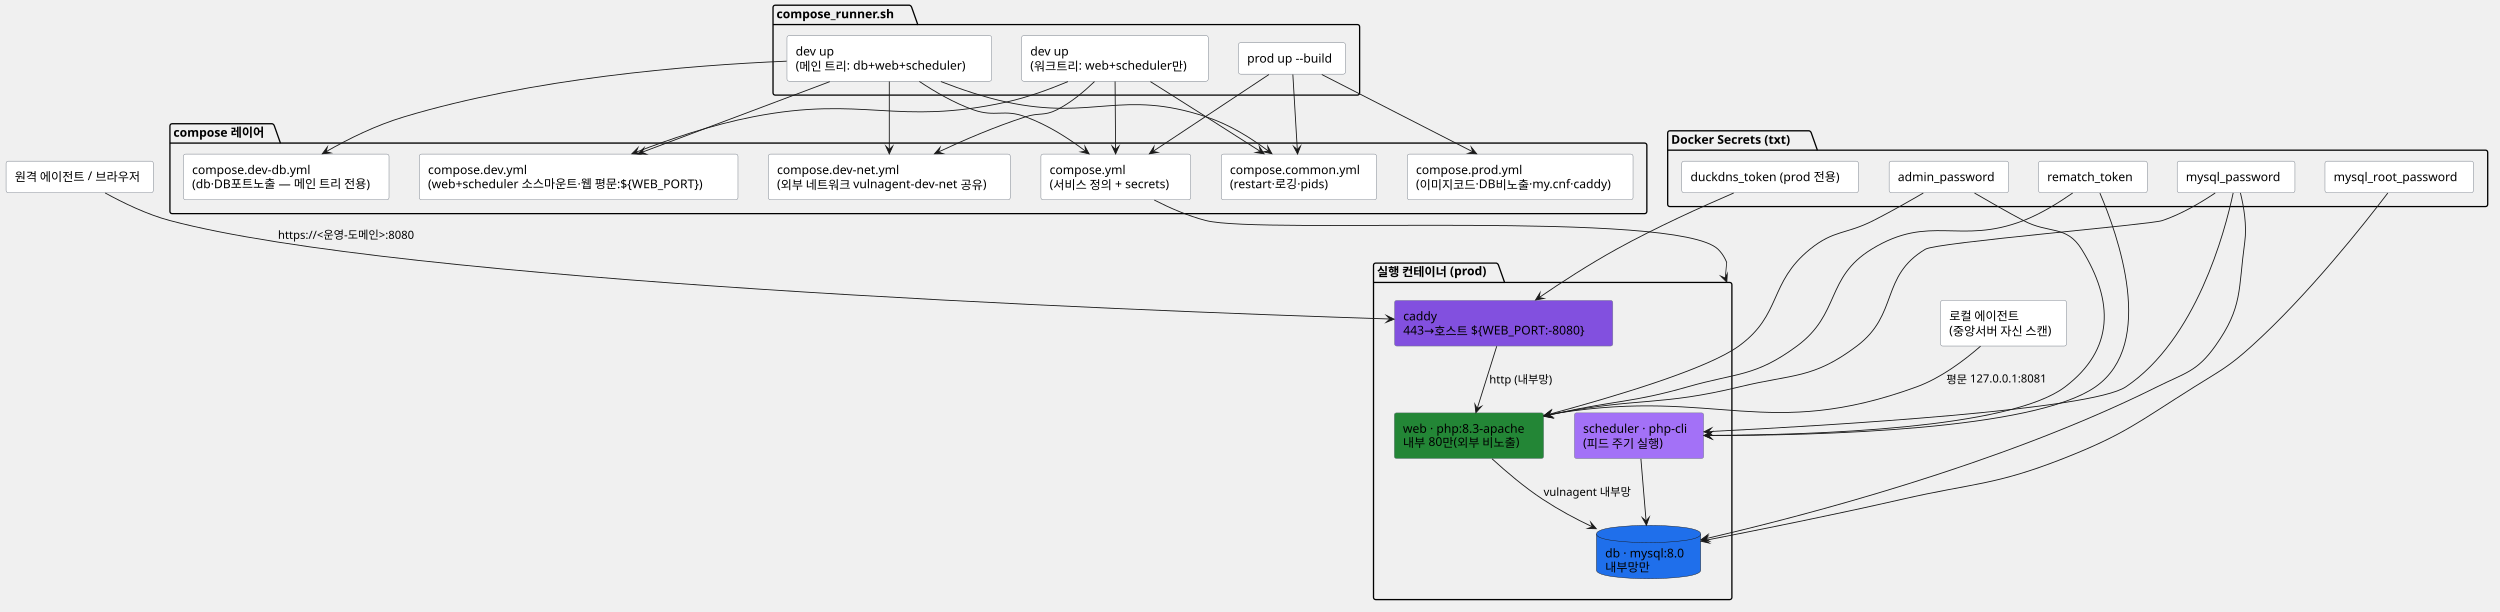
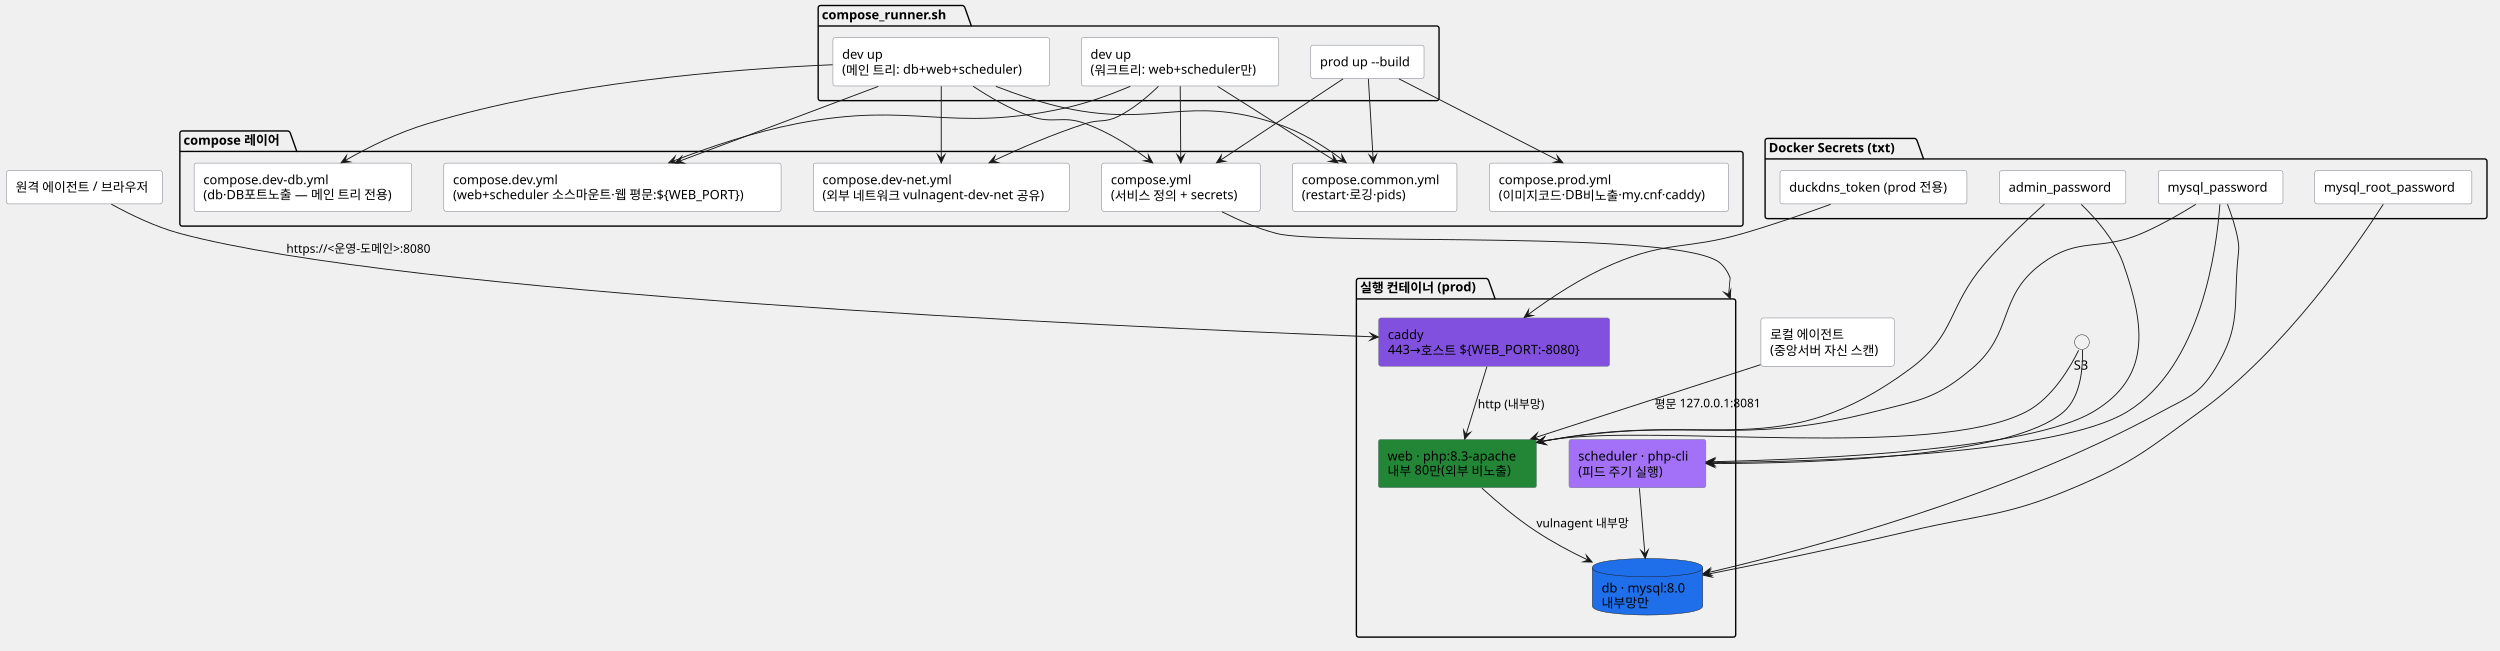
- <svg xmlns="http://www.w3.org/2000/svg" contentStyleType="text/css" data-diagram-type="DESCRIPTION" height="705px" preserveAspectRatio="none" style="width:2881px;height:705px;background:#FFFFFF;" version="1.1" viewBox="0 0 2881 705" width="2881px" zoomAndPan="magnify">
+ <svg xmlns="http://www.w3.org/2000/svg" contentStyleType="text/css" data-diagram-type="DESCRIPTION" height="708px" preserveAspectRatio="none" style="width:2722px;height:708px;background:#FFFFFF;" version="1.1" viewBox="0 0 2722 708" width="2722px" zoomAndPan="magnify">
  <defs />
  <g>
    <g class="cluster" data-qualified-name="Runner" data-source-line="11" id="ent0001">
      <path d="M893.33,6 L1048.125,6 A3.75,3.75 0 0 1 1050.625,8.5 L1057.625,28.297 L1564.33,28.297 A2.5,2.5 0 0 1 1566.83,30.797 L1566.83,107.09 A2.5,2.5 0 0 1 1564.33,109.59 L893.33,109.59 A2.5,2.5 0 0 1 890.83,107.09 L890.83,8.5 A2.5,2.5 0 0 1 893.33,6" fill="none" style="stroke:#000000;stroke-width:1.5;" />
      <line style="stroke:#000000;stroke-width:1.5;" x1="890.83" x2="1057.625" y1="28.297" y2="28.297" />
      <text fill="#000000" font-family="sans-serif" font-size="14" font-weight="700" lengthAdjust="spacing" textLength="153.795" x="894.83" y="20.995">compose_runner.sh</text>
    </g>
    <g class="cluster" data-qualified-name="Files" data-source-line="17" id="ent0005">
      <path d="M198.33,142.59 L313.656,142.59 A3.75,3.75 0 0 1 316.156,145.09 L323.156,164.887 L1895.33,164.887 A2.5,2.5 0 0 1 1897.83,167.387 L1897.83,243.69 A2.5,2.5 0 0 1 1895.33,246.19 L198.33,246.19 A2.5,2.5 0 0 1 195.83,243.69 L195.83,145.09 A2.5,2.5 0 0 1 198.33,142.59" fill="none" style="stroke:#000000;stroke-width:1.5;" />
      <line style="stroke:#000000;stroke-width:1.5;" x1="195.83" x2="323.156" y1="164.887" y2="164.887" />
      <text fill="#000000" font-family="sans-serif" font-size="14" font-weight="700" lengthAdjust="spacing" textLength="114.326" x="199.83" y="157.585">compose 레이어</text>
    </g>
    <g class="cluster" data-qualified-name="Secrets" data-source-line="26" id="ent0012">
-       <path d="M1924.33,150.74 L2084.84,150.74 A3.75,3.75 0 0 1 2087.34,153.24 L2094.34,173.037 L2864.33,173.037 A2.5,2.5 0 0 1 2866.83,175.537 L2866.83,235.54 A2.5,2.5 0 0 1 2864.33,238.04 L1924.33,238.04 A2.5,2.5 0 0 1 1921.83,235.54 L1921.83,153.24 A2.5,2.5 0 0 1 1924.33,150.74" fill="none" style="stroke:#000000;stroke-width:1.5;" />
+       <path d="M1924.33,150.74 L2084.84,150.74 A3.75,3.75 0 0 1 2087.34,153.24 L2094.34,173.037 L2705.33,173.037 A2.5,2.5 0 0 1 2707.83,175.537 L2707.83,235.54 A2.5,2.5 0 0 1 2705.33,238.04 L1924.33,238.04 A2.5,2.5 0 0 1 1921.83,235.54 L1921.83,153.24 A2.5,2.5 0 0 1 1924.33,150.74" fill="none" style="stroke:#000000;stroke-width:1.5;" />
      <line style="stroke:#000000;stroke-width:1.5;" x1="1921.83" x2="2094.34" y1="173.037" y2="173.037" />
      <text fill="#000000" font-family="sans-serif" font-size="14" font-weight="700" lengthAdjust="spacing" textLength="159.51" x="1925.83" y="165.735">Docker Secrets (txt)</text>
    </g>
-     <g class="cluster" data-qualified-name="Stack" data-source-line="34" id="ent0018">
-       <path d="M1585.33,303.19 L1724.4,303.19 A3.75,3.75 0 0 1 1726.9,305.69 L1733.9,325.487 L1993.33,325.487 A2.5,2.5 0 0 1 1995.83,327.987 L1995.83,688.47 A2.5,2.5 0 0 1 1993.33,690.97 L1585.33,690.97 A2.5,2.5 0 0 1 1582.83,688.47 L1582.83,305.69 A2.5,2.5 0 0 1 1585.33,303.19" fill="none" style="stroke:#000000;stroke-width:1.5;" />
-       <line style="stroke:#000000;stroke-width:1.5;" x1="1582.83" x2="1733.9" y1="325.487" y2="325.487" />
-       <text fill="#000000" font-family="sans-serif" font-size="14" font-weight="700" lengthAdjust="spacing" textLength="138.07" x="1586.83" y="318.185">실행 컨테이너 (prod)</text>
+     <g class="cluster" data-qualified-name="Stack" data-source-line="33" id="ent0017">
+       <path d="M1479.33,303.19 L1618.4,303.19 A3.75,3.75 0 0 1 1620.9,305.69 L1627.9,325.487 L1887.33,325.487 A2.5,2.5 0 0 1 1889.83,327.987 L1889.83,691.17 A2.5,2.5 0 0 1 1887.33,693.67 L1479.33,693.67 A2.5,2.5 0 0 1 1476.83,691.17 L1476.83,305.69 A2.5,2.5 0 0 1 1479.33,303.19" fill="none" style="stroke:#000000;stroke-width:1.5;" />
+       <line style="stroke:#000000;stroke-width:1.5;" x1="1476.83" x2="1627.9" y1="325.487" y2="325.487" />
+       <text fill="#000000" font-family="sans-serif" font-size="14" font-weight="700" lengthAdjust="spacing" textLength="138.07" x="1480.83" y="318.185">실행 컨테이너 (prod)</text>
    </g>
    <g class="entity" data-qualified-name="Runner.R1" data-source-line="12" id="ent0002">
      <rect fill="#FFFFFF" height="52.594" rx="2.5" ry="2.5" style="stroke:#6E7681;stroke-width:0.5;" width="235.862" x="906.9" y="41" />
      <text fill="#000000" font-family="sans-serif" font-size="14" lengthAdjust="spacing" textLength="47.995" x="916.9" y="63.995">dev up</text>
      <text fill="#000000" font-family="sans-serif" font-size="14" lengthAdjust="spacing" textLength="215.862" x="916.9" y="80.292">(메인 트리: db+web+scheduler)</text>
    </g>
    <g class="entity" data-qualified-name="Runner.R1W" data-source-line="13" id="ent0003">
      <rect fill="#FFFFFF" height="52.594" rx="2.5" ry="2.5" style="stroke:#6E7681;stroke-width:0.5;" width="215.067" x="1177.3" y="41" />
      <text fill="#000000" font-family="sans-serif" font-size="14" lengthAdjust="spacing" textLength="47.995" x="1187.3" y="63.995">dev up</text>
      <text fill="#000000" font-family="sans-serif" font-size="14" lengthAdjust="spacing" textLength="195.067" x="1187.3" y="80.292">(워크트리: web+scheduler만)</text>
    </g>
    <g class="entity" data-qualified-name="Runner.R2" data-source-line="14" id="ent0004">
      <rect fill="#FFFFFF" height="36.297" rx="2.5" ry="2.5" style="stroke:#6E7681;stroke-width:0.5;" width="123.284" x="1427.19" y="49.15" />
      <text fill="#000000" font-family="sans-serif" font-size="14" lengthAdjust="spacing" textLength="103.284" x="1437.19" y="72.145">prod up --build</text>
    </g>
    <g class="entity" data-qualified-name="Files.F0" data-source-line="18" id="ent0006">
      <rect fill="#FFFFFF" height="52.594" rx="2.5" ry="2.5" style="stroke:#6E7681;stroke-width:0.5;" width="172.561" x="1199.55" y="177.59" />
      <text fill="#000000" font-family="sans-serif" font-size="14" lengthAdjust="spacing" textLength="93.522" x="1209.55" y="200.585">compose.yml</text>
      <text fill="#000000" font-family="sans-serif" font-size="14" lengthAdjust="spacing" textLength="152.561" x="1209.55" y="216.882">(서비스 정의 + secrets)</text>
    </g>
    <g class="entity" data-qualified-name="Files.FC" data-source-line="19" id="ent0007">
      <rect fill="#FFFFFF" height="52.594" rx="2.5" ry="2.5" style="stroke:#6E7681;stroke-width:0.5;" width="178.949" x="1407.36" y="177.59" />
      <text fill="#000000" font-family="sans-serif" font-size="14" lengthAdjust="spacing" textLength="158.949" x="1417.36" y="200.585">compose.common.yml</text>
      <text fill="#000000" font-family="sans-serif" font-size="14" lengthAdjust="spacing" textLength="122.078" x="1417.36" y="216.882">(restart·로깅·pids)</text>
    </g>
    <g class="entity" data-qualified-name="Files.FD" data-source-line="20" id="ent0008">
      <rect fill="#FFFFFF" height="52.594" rx="2.5" ry="2.5" style="stroke:#6E7681;stroke-width:0.5;" width="367.203" x="483.23" y="177.59" />
      <text fill="#000000" font-family="sans-serif" font-size="14" lengthAdjust="spacing" textLength="123.758" x="493.23" y="200.585">compose.dev.yml</text>
      <text fill="#000000" font-family="sans-serif" font-size="14" lengthAdjust="spacing" textLength="347.203" x="493.23" y="216.882">(web+scheduler 소스마운트·웹 평문:${WEB_PORT})</text>
    </g>
    <g class="entity" data-qualified-name="Files.FDB" data-source-line="21" id="ent0009">
      <rect fill="#FFFFFF" height="52.594" rx="2.5" ry="2.5" style="stroke:#6E7681;stroke-width:0.5;" width="236.932" x="211.37" y="177.59" />
      <text fill="#000000" font-family="sans-serif" font-size="14" lengthAdjust="spacing" textLength="146.583" x="221.37" y="200.585">compose.dev-db.yml</text>
      <text fill="#000000" font-family="sans-serif" font-size="14" lengthAdjust="spacing" textLength="216.932" x="221.37" y="216.882">(db·DB포트노출 — 메인 트리 전용)</text>
    </g>
    <g class="entity" data-qualified-name="Files.FN" data-source-line="22" id="ent0010">
      <rect fill="#FFFFFF" height="52.594" rx="2.5" ry="2.5" style="stroke:#6E7681;stroke-width:0.5;" width="278.781" x="885.44" y="177.59" />
      <text fill="#000000" font-family="sans-serif" font-size="14" lengthAdjust="spacing" textLength="151.785" x="895.44" y="200.585">compose.dev-net.yml</text>
      <text fill="#000000" font-family="sans-serif" font-size="14" lengthAdjust="spacing" textLength="258.781" x="895.44" y="216.882">(외부 네트워크 vulnagent-dev-net 공유)</text>
    </g>
    <g class="entity" data-qualified-name="Files.FP" data-source-line="23" id="ent0011">
      <rect fill="#FFFFFF" height="52.594" rx="2.5" ry="2.5" style="stroke:#6E7681;stroke-width:0.5;" width="260.146" x="1621.76" y="177.59" />
      <text fill="#000000" font-family="sans-serif" font-size="14" lengthAdjust="spacing" textLength="130.067" x="1631.76" y="200.585">compose.prod.yml</text>
      <text fill="#000000" font-family="sans-serif" font-size="14" lengthAdjust="spacing" textLength="240.146" x="1631.76" y="216.882">(이미지코드·DB비노출·my.cnf·caddy)</text>
    </g>
    <g class="entity" data-qualified-name="Secrets.S1" data-source-line="27" id="ent0013">
-       <rect fill="#FFFFFF" height="36.297" rx="2.5" ry="2.5" style="stroke:#6E7681;stroke-width:0.5;" width="171.081" x="2679.29" y="185.74" />
-       <text fill="#000000" font-family="sans-serif" font-size="14" lengthAdjust="spacing" textLength="151.081" x="2689.29" y="208.735">mysql_root_password</text>
+       <rect fill="#FFFFFF" height="36.297" rx="2.5" ry="2.5" style="stroke:#6E7681;stroke-width:0.5;" width="171.081" x="2520.29" y="185.74" />
+       <text fill="#000000" font-family="sans-serif" font-size="14" lengthAdjust="spacing" textLength="151.081" x="2530.29" y="208.735">mysql_root_password</text>
    </g>
    <g class="entity" data-qualified-name="Secrets.S2" data-source-line="28" id="ent0014">
-       <rect fill="#FFFFFF" height="36.297" rx="2.5" ry="2.5" style="stroke:#6E7681;stroke-width:0.5;" width="135.705" x="2508.98" y="185.74" />
-       <text fill="#000000" font-family="sans-serif" font-size="14" lengthAdjust="spacing" textLength="115.705" x="2518.98" y="208.735">mysql_password</text>
-     </g>
-     <g class="entity" data-qualified-name="Secrets.S3" data-source-line="29" id="ent0015">
-       <rect fill="#FFFFFF" height="36.297" rx="2.5" ry="2.5" style="stroke:#6E7681;stroke-width:0.5;" width="125.294" x="2349.19" y="185.74" />
-       <text fill="#000000" font-family="sans-serif" font-size="14" lengthAdjust="spacing" textLength="105.294" x="2359.19" y="208.735">rematch_token</text>
-     </g>
-     <g class="entity" data-qualified-name="Secrets.S4" data-source-line="30" id="ent0016">
+       <rect fill="#FFFFFF" height="36.297" rx="2.5" ry="2.5" style="stroke:#6E7681;stroke-width:0.5;" width="135.705" x="2349.98" y="185.74" />
+       <text fill="#000000" font-family="sans-serif" font-size="14" lengthAdjust="spacing" textLength="115.705" x="2359.98" y="208.735">mysql_password</text>
+     </g>
+     <g class="entity" data-qualified-name="Secrets.S4" data-source-line="29" id="ent0015">
      <rect fill="#FFFFFF" height="36.297" rx="2.5" ry="2.5" style="stroke:#6E7681;stroke-width:0.5;" width="137.578" x="2177.04" y="185.74" />
      <text fill="#000000" font-family="sans-serif" font-size="14" lengthAdjust="spacing" textLength="117.578" x="2187.04" y="208.735">admin_password</text>
    </g>
-     <g class="entity" data-qualified-name="Secrets.S5" data-source-line="31" id="ent0017">
+     <g class="entity" data-qualified-name="Secrets.S5" data-source-line="30" id="ent0016">
      <rect fill="#FFFFFF" height="36.297" rx="2.5" ry="2.5" style="stroke:#6E7681;stroke-width:0.5;" width="203.505" x="1938.08" y="185.74" />
      <text fill="#000000" font-family="sans-serif" font-size="14" lengthAdjust="spacing" textLength="183.505" x="1948.08" y="208.735">duckdns_token (prod 전용)</text>
    </g>
-     <g class="entity" data-qualified-name="Stack.CADDY" data-source-line="35" id="ent0019">
-       <rect fill="#8250DF" height="52.594" rx="2.5" ry="2.5" style="stroke:#6E7681;stroke-width:0.5;" width="251.536" x="1607.07" y="346.19" />
-       <text fill="#000000" font-family="sans-serif" font-size="14" lengthAdjust="spacing" textLength="42.335" x="1617.07" y="369.185">caddy</text>
-       <text fill="#000000" font-family="sans-serif" font-size="14" lengthAdjust="spacing" textLength="231.536" x="1617.07" y="385.482">443→호스트 ${WEB_PORT:-8080}</text>
-     </g>
-     <g class="entity" data-qualified-name="Stack.WC" data-source-line="36" id="ent0020">
-       <rect fill="#238636" height="52.594" rx="2.5" ry="2.5" style="stroke:#6E7681;stroke-width:0.5;" width="172.209" x="1606.73" y="475.78" />
-       <text fill="#000000" font-family="sans-serif" font-size="14" lengthAdjust="spacing" textLength="152.209" x="1616.73" y="498.775">web · php:8.3-apache</text>
-       <text fill="#000000" font-family="sans-serif" font-size="14" lengthAdjust="spacing" textLength="142.918" x="1616.73" y="515.072">내부 80만(외부 비노출)</text>
-     </g>
-     <g class="entity" data-qualified-name="Stack.SCH" data-source-line="37" id="ent0021">
-       <rect fill="#A371F7" height="52.594" rx="2.5" ry="2.5" style="stroke:#6E7681;stroke-width:0.5;" width="149.022" x="1814.32" y="475.78" />
-       <text fill="#000000" font-family="sans-serif" font-size="14" lengthAdjust="spacing" textLength="129.022" x="1824.32" y="498.775">scheduler · php-cli</text>
-       <text fill="#000000" font-family="sans-serif" font-size="14" lengthAdjust="spacing" textLength="98.784" x="1824.32" y="515.072">(피드 주기 실행)</text>
-     </g>
-     <g class="entity" data-qualified-name="Stack.DC" data-source-line="38" id="ent0022">
-       <path d="M1839.78,615.38 C1839.78,605.38 1899.829,605.38 1899.829,605.38 C1899.829,605.38 1959.879,605.38 1959.879,615.38 L1959.879,656.974 C1959.879,666.974 1899.829,666.974 1899.829,666.974 C1899.829,666.974 1839.78,666.974 1839.78,656.974 L1839.78,615.38" fill="#1F6FEB" style="stroke:#181818;stroke-width:0.5;" />
-       <path d="M1839.78,615.38 C1839.78,625.38 1899.829,625.38 1899.829,625.38 C1899.829,625.38 1959.879,625.38 1959.879,615.38" fill="none" style="stroke:#181818;stroke-width:0.5;" />
-       <text fill="#000000" font-family="sans-serif" font-size="14" lengthAdjust="spacing" textLength="100.099" x="1849.78" y="642.375">db · mysql:8.0</text>
-       <text fill="#000000" font-family="sans-serif" font-size="14" lengthAdjust="spacing" textLength="52.64" x="1849.78" y="658.672">내부망만</text>
-     </g>
-     <g class="entity" data-qualified-name="REMOTE" data-source-line="68" id="ent0045">
+     <g class="entity" data-qualified-name="Stack.CADDY" data-source-line="34" id="ent0018">
+       <rect fill="#8250DF" height="52.594" rx="2.5" ry="2.5" style="stroke:#6E7681;stroke-width:0.5;" width="251.536" x="1501.07" y="346.19" />
+       <text fill="#000000" font-family="sans-serif" font-size="14" lengthAdjust="spacing" textLength="42.335" x="1511.07" y="369.185">caddy</text>
+       <text fill="#000000" font-family="sans-serif" font-size="14" lengthAdjust="spacing" textLength="231.536" x="1511.07" y="385.482">443→호스트 ${WEB_PORT:-8080}</text>
+     </g>
+     <g class="entity" data-qualified-name="Stack.WC" data-source-line="35" id="ent0019">
+       <rect fill="#238636" height="52.594" rx="2.5" ry="2.5" style="stroke:#6E7681;stroke-width:0.5;" width="172.209" x="1500.73" y="478.48" />
+       <text fill="#000000" font-family="sans-serif" font-size="14" lengthAdjust="spacing" textLength="152.209" x="1510.73" y="501.475">web · php:8.3-apache</text>
+       <text fill="#000000" font-family="sans-serif" font-size="14" lengthAdjust="spacing" textLength="142.918" x="1510.73" y="517.772">내부 80만(외부 비노출)</text>
+     </g>
+     <g class="entity" data-qualified-name="Stack.SCH" data-source-line="36" id="ent0020">
+       <rect fill="#A371F7" height="52.594" rx="2.5" ry="2.5" style="stroke:#6E7681;stroke-width:0.5;" width="149.022" x="1708.32" y="478.48" />
+       <text fill="#000000" font-family="sans-serif" font-size="14" lengthAdjust="spacing" textLength="129.022" x="1718.32" y="501.475">scheduler · php-cli</text>
+       <text fill="#000000" font-family="sans-serif" font-size="14" lengthAdjust="spacing" textLength="98.784" x="1718.32" y="517.772">(피드 주기 실행)</text>
+     </g>
+     <g class="entity" data-qualified-name="Stack.DC" data-source-line="37" id="ent0021">
+       <path d="M1733.78,618.08 C1733.78,608.08 1793.829,608.08 1793.829,608.08 C1793.829,608.08 1853.879,608.08 1853.879,618.08 L1853.879,659.674 C1853.879,669.674 1793.829,669.674 1793.829,669.674 C1793.829,669.674 1733.78,669.674 1733.78,659.674 L1733.78,618.08" fill="#1F6FEB" style="stroke:#181818;stroke-width:0.5;" />
+       <path d="M1733.78,618.08 C1733.78,628.08 1793.829,628.08 1793.829,628.08 C1793.829,628.08 1853.879,628.08 1853.879,618.08" fill="none" style="stroke:#181818;stroke-width:0.5;" />
+       <text fill="#000000" font-family="sans-serif" font-size="14" lengthAdjust="spacing" textLength="100.099" x="1743.78" y="645.075">db · mysql:8.0</text>
+       <text fill="#000000" font-family="sans-serif" font-size="14" lengthAdjust="spacing" textLength="52.64" x="1743.78" y="661.372">내부망만</text>
+     </g>
+     <g class="entity" data-qualified-name="S3" data-source-line="59" id="ent0037">
+       <ellipse cx="2266.83" cy="372.48" fill="#F1F1F1" rx="8" ry="8" style="stroke:#181818;stroke-width:0.5;" />
+       <text fill="#000000" font-family="sans-serif" font-size="14" lengthAdjust="spacing" textLength="17.794" x="2257.933" y="402.475">S3</text>
+     </g>
+     <g class="entity" data-qualified-name="REMOTE" data-source-line="67" id="ent0045">
      <rect fill="#FFFFFF" height="36.297" rx="2.5" ry="2.5" style="stroke:#6E7681;stroke-width:0.5;" width="169.667" x="7" y="185.74" />
      <text fill="#000000" font-family="sans-serif" font-size="14" lengthAdjust="spacing" textLength="149.667" x="17" y="208.735">원격 에이전트 / 브라우저</text>
    </g>
-     <g class="entity" data-qualified-name="LOCAL" data-source-line="69" id="ent0046">
-       <rect fill="#FFFFFF" height="52.594" rx="2.5" ry="2.5" style="stroke:#6E7681;stroke-width:0.5;" width="145.104" x="2236.28" y="346.19" />
-       <text fill="#000000" font-family="sans-serif" font-size="14" lengthAdjust="spacing" textLength="83.41" x="2246.28" y="369.185">로컬 에이전트</text>
-       <text fill="#000000" font-family="sans-serif" font-size="14" lengthAdjust="spacing" textLength="125.104" x="2246.28" y="385.482">(중앙서버 자신 스캔)</text>
-     </g>
-     <g class="link" data-entity-1="ent0002" data-entity-2="ent0006" data-link-type="dependency" data-source-line="41" id="lnk23">
-       <path d="M1059.48,93.88 C1077.26,105.73 1099.77,118.87 1121.83,126.59 C1147.22,135.49 1156.63,125.2 1181.83,134.59 C1208.55,144.55 1231.386,159.378 1251.096,174.328" fill="none" id="R1-to-F0" style="stroke:#181818;stroke-width:1;" />
+     <g class="entity" data-qualified-name="LOCAL" data-source-line="68" id="ent0046">
+       <rect fill="#FFFFFF" height="52.594" rx="2.5" ry="2.5" style="stroke:#6E7681;stroke-width:0.5;" width="145.104" x="1917.28" y="346.19" />
+       <text fill="#000000" font-family="sans-serif" font-size="14" lengthAdjust="spacing" textLength="83.41" x="1927.28" y="369.185">로컬 에이전트</text>
+       <text fill="#000000" font-family="sans-serif" font-size="14" lengthAdjust="spacing" textLength="125.104" x="1927.28" y="385.482">(중앙서버 자신 스캔)</text>
+     </g>
+     <g class="link" data-entity-1="ent0002" data-entity-2="ent0006" data-link-type="dependency" data-source-line="40" id="lnk22">
+       <path d="M1059.48,93.87 C1077.26,105.72 1099.77,118.86 1121.83,126.59 C1147.22,135.48 1156.63,125.2 1181.83,134.59 C1208.55,144.55 1231.386,159.378 1251.096,174.328" fill="none" id="R1-to-F0" style="stroke:#181818;stroke-width:1;" />
      <polygon fill="#181818" points="1255.08,177.35,1250.327,168.724,1251.096,174.328,1245.492,175.098,1255.08,177.35" style="stroke:#181818;stroke-width:1;stroke-linejoin:miter;stroke-miterlimit:10;" />
    </g>
-     <g class="link" data-entity-1="ent0002" data-entity-2="ent0007" data-link-type="dependency" data-source-line="42" id="lnk24">
-       <path d="M1084.27,94.02 C1107.43,102.98 1134.46,112.14 1159.83,117.59 C1260.04,139.16 1292.57,102.26 1389.83,134.59 C1417.65,143.84 1441.442,158.907 1461.732,174.147" fill="none" id="R1-to-FC" style="stroke:#181818;stroke-width:1;" />
-       <polygon fill="#181818" points="1465.73,177.15,1460.936,168.547,1461.732,174.147,1456.132,174.943,1465.73,177.15" style="stroke:#181818;stroke-width:1;stroke-linejoin:miter;stroke-miterlimit:10;" />
-     </g>
-     <g class="link" data-entity-1="ent0002" data-entity-2="ent0008" data-link-type="dependency" data-source-line="43" id="lnk25">
-       <path d="M956.23,94.09 C892.68,117.98 803.36,151.56 739.88,175.43" fill="none" id="R1-to-FD" style="stroke:#181818;stroke-width:1;" />
-       <polygon fill="#181818" points="735.2,177.19,745.032,177.766,739.88,175.43,742.216,170.278,735.2,177.19" style="stroke:#181818;stroke-width:1;stroke-linejoin:miter;stroke-miterlimit:10;" />
-     </g>
-     <g class="link" data-entity-1="ent0002" data-entity-2="ent0009" data-link-type="dependency" data-source-line="44" id="lnk26">
-       <path d="M906.54,70.49 C791.71,75.36 613.6,90.22 465.83,134.59 C432.56,144.59 401.924,159.855 375.774,174.755" fill="none" id="R1-to-FDB" style="stroke:#181818;stroke-width:1;" />
+     <g class="link" data-entity-1="ent0002" data-entity-2="ent0007" data-link-type="dependency" data-source-line="41" id="lnk23">
+       <path d="M1084.27,94.02 C1107.43,102.97 1134.46,112.13 1159.83,117.59 C1260.04,139.15 1292.57,102.26 1389.83,134.59 C1417.65,143.84 1441.441,158.908 1461.731,174.138" fill="none" id="R1-to-FC" style="stroke:#181818;stroke-width:1;" />
+       <polygon fill="#181818" points="1465.73,177.14,1460.933,168.538,1461.731,174.138,1456.131,174.936,1465.73,177.14" style="stroke:#181818;stroke-width:1;stroke-linejoin:miter;stroke-miterlimit:10;" />
+     </g>
+     <g class="link" data-entity-1="ent0002" data-entity-2="ent0008" data-link-type="dependency" data-source-line="42" id="lnk24">
+       <path d="M956.23,94.09 C892.68,117.98 803.36,151.561 739.88,175.421" fill="none" id="R1-to-FD" style="stroke:#181818;stroke-width:1;" />
+       <polygon fill="#181818" points="735.2,177.18,745.032,177.758,739.88,175.421,742.217,170.269,735.2,177.18" style="stroke:#181818;stroke-width:1;stroke-linejoin:miter;stroke-miterlimit:10;" />
+     </g>
+     <g class="link" data-entity-1="ent0002" data-entity-2="ent0009" data-link-type="dependency" data-source-line="43" id="lnk25">
+       <path d="M906.54,70.49 C791.71,75.36 613.6,90.22 465.83,134.59 C432.56,144.58 401.924,159.855 375.774,174.755" fill="none" id="R1-to-FDB" style="stroke:#181818;stroke-width:1;" />
      <polygon fill="#181818" points="371.43,177.23,381.23,176.25,375.774,174.755,377.269,169.299,371.43,177.23" style="stroke:#181818;stroke-width:1;stroke-linejoin:miter;stroke-miterlimit:10;" />
    </g>
-     <g class="link" data-entity-1="ent0002" data-entity-2="ent0010" data-link-type="dependency" data-source-line="45" id="lnk27">
-       <path d="M1024.83,93.93 C1024.83,117.88 1024.83,148.44 1024.83,172.35" fill="none" id="R1-to-FN" style="stroke:#181818;stroke-width:1;" />
+     <g class="link" data-entity-1="ent0002" data-entity-2="ent0010" data-link-type="dependency" data-source-line="44" id="lnk26">
+       <path d="M1024.83,93.93 C1024.83,117.88 1024.83,148.43 1024.83,172.35" fill="none" id="R1-to-FN" style="stroke:#181818;stroke-width:1;" />
      <polygon fill="#181818" points="1024.83,177.35,1028.83,168.35,1024.83,172.35,1020.83,168.35,1024.83,177.35" style="stroke:#181818;stroke-width:1;stroke-linejoin:miter;stroke-miterlimit:10;" />
    </g>
-     <g class="link" data-entity-1="ent0003" data-entity-2="ent0006" data-link-type="dependency" data-source-line="47" id="lnk28">
-       <path d="M1285.02,93.93 C1285.2,117.88 1285.435,148.44 1285.604,172.35" fill="none" id="R1W-to-F0" style="stroke:#181818;stroke-width:1;" />
+     <g class="link" data-entity-1="ent0003" data-entity-2="ent0006" data-link-type="dependency" data-source-line="46" id="lnk27">
+       <path d="M1285.02,93.93 C1285.2,117.88 1285.435,148.43 1285.604,172.35" fill="none" id="R1W-to-F0" style="stroke:#181818;stroke-width:1;" />
      <polygon fill="#181818" points="1285.64,177.35,1289.576,168.322,1285.604,172.35,1281.576,168.379,1285.64,177.35" style="stroke:#181818;stroke-width:1;stroke-linejoin:miter;stroke-miterlimit:10;" />
    </g>
-     <g class="link" data-entity-1="ent0003" data-entity-2="ent0007" data-link-type="dependency" data-source-line="48" id="lnk29">
-       <path d="M1325.75,94.07 C1345.18,106.32 1368.72,121.19 1389.83,134.59 C1411.97,148.65 1432.436,161.708 1452.506,174.528" fill="none" id="R1W-to-FC" style="stroke:#181818;stroke-width:1;" />
-       <polygon fill="#181818" points="1456.72,177.22,1451.289,169.004,1452.506,174.528,1446.982,175.746,1456.72,177.22" style="stroke:#181818;stroke-width:1;stroke-linejoin:miter;stroke-miterlimit:10;" />
-     </g>
-     <g class="link" data-entity-1="ent0003" data-entity-2="ent0008" data-link-type="dependency" data-source-line="49" id="lnk30">
-       <path d="M1230.64,94.02 C1209.08,103.08 1183.75,112.32 1159.83,117.59 C1032.88,145.57 995.42,109.68 867.83,134.59 C819.72,143.99 772.013,160.254 732.793,175.444" fill="none" id="R1W-to-FD" style="stroke:#181818;stroke-width:1;" />
-       <polygon fill="#181818" points="728.13,177.25,737.967,177.73,732.793,175.444,735.078,170.269,728.13,177.25" style="stroke:#181818;stroke-width:1;stroke-linejoin:miter;stroke-miterlimit:10;" />
-     </g>
-     <g class="link" data-entity-1="ent0003" data-entity-2="ent0010" data-link-type="dependency" data-source-line="50" id="lnk31">
-       <path d="M1261.27,94.01 C1249.32,105.59 1233.94,118.47 1217.83,126.59 C1203.2,133.98 1197.42,129.52 1181.83,134.59 C1145.94,146.27 1111.55,161.053 1081.44,175.123" fill="none" id="R1W-to-FN" style="stroke:#181818;stroke-width:1;" />
+     <g class="link" data-entity-1="ent0003" data-entity-2="ent0007" data-link-type="dependency" data-source-line="47" id="lnk28">
+       <path d="M1325.75,94.07 C1345.18,106.32 1368.72,121.19 1389.83,134.59 C1411.97,148.65 1432.437,161.697 1452.507,174.527" fill="none" id="R1W-to-FC" style="stroke:#181818;stroke-width:1;" />
+       <polygon fill="#181818" points="1456.72,177.22,1451.292,169.002,1452.507,174.527,1446.983,175.743,1456.72,177.22" style="stroke:#181818;stroke-width:1;stroke-linejoin:miter;stroke-miterlimit:10;" />
+     </g>
+     <g class="link" data-entity-1="ent0003" data-entity-2="ent0008" data-link-type="dependency" data-source-line="48" id="lnk29">
+       <path d="M1230.64,94.01 C1209.08,103.08 1183.75,112.32 1159.83,117.59 C1032.88,145.57 995.42,109.68 867.83,134.59 C819.72,143.99 772.012,160.243 732.792,175.443" fill="none" id="R1W-to-FD" style="stroke:#181818;stroke-width:1;" />
+       <polygon fill="#181818" points="728.13,177.25,737.967,177.727,732.792,175.443,735.076,170.268,728.13,177.25" style="stroke:#181818;stroke-width:1;stroke-linejoin:miter;stroke-miterlimit:10;" />
+     </g>
+     <g class="link" data-entity-1="ent0003" data-entity-2="ent0010" data-link-type="dependency" data-source-line="49" id="lnk30">
+       <path d="M1261.27,94 C1249.32,105.59 1233.94,118.46 1217.83,126.59 C1203.2,133.98 1197.42,129.52 1181.83,134.59 C1145.94,146.27 1111.55,161.053 1081.44,175.123" fill="none" id="R1W-to-FN" style="stroke:#181818;stroke-width:1;" />
      <polygon fill="#181818" points="1076.91,177.24,1086.757,177.054,1081.44,175.123,1083.37,169.806,1076.91,177.24" style="stroke:#181818;stroke-width:1;stroke-linejoin:miter;stroke-miterlimit:10;" />
    </g>
-     <g class="link" data-entity-1="ent0004" data-entity-2="ent0006" data-link-type="dependency" data-source-line="52" id="lnk32">
-       <path d="M1462.29,85.89 C1427.15,109.19 1369.087,147.697 1328.707,174.467" fill="none" id="R2-to-F0" style="stroke:#181818;stroke-width:1;" />
-       <polygon fill="#181818" points="1324.54,177.23,1334.252,175.591,1328.707,174.467,1329.831,168.923,1324.54,177.23" style="stroke:#181818;stroke-width:1;stroke-linejoin:miter;stroke-miterlimit:10;" />
-     </g>
-     <g class="link" data-entity-1="ent0004" data-entity-2="ent0007" data-link-type="dependency" data-source-line="53" id="lnk33">
-       <path d="M1489.88,85.89 C1491.27,109.27 1493.434,145.719 1495.024,172.489" fill="none" id="R2-to-FC" style="stroke:#181818;stroke-width:1;" />
-       <polygon fill="#181818" points="1495.32,177.48,1498.779,168.259,1495.024,172.489,1490.793,168.733,1495.32,177.48" style="stroke:#181818;stroke-width:1;stroke-linejoin:miter;stroke-miterlimit:10;" />
-     </g>
-     <g class="link" data-entity-1="ent0004" data-entity-2="ent0011" data-link-type="dependency" data-source-line="54" id="lnk34">
-       <path d="M1523.22,85.89 C1568.75,109.19 1644.919,148.183 1697.239,174.952" fill="none" id="R2-to-FP" style="stroke:#181818;stroke-width:1;" />
-       <polygon fill="#181818" points="1701.69,177.23,1695.5,169.57,1697.239,174.952,1691.856,176.691,1701.69,177.23" style="stroke:#181818;stroke-width:1;stroke-linejoin:miter;stroke-miterlimit:10;" />
-     </g>
-     <g class="link" data-entity-1="ent0006" data-entity-2="ent0018" data-link-type="dependency" data-source-line="56" id="lnk35">
-       <path d="M1330.22,230.58 C1348.15,239.7 1369.4,248.99 1389.83,254.19 C1453.46,270.39 1932.52,241.67 1979.83,287.19 C1983.115,290.349 1985.722,293.979 1987.766,297.919 C1988.277,298.904 1988.753,299.909 1989.196,300.93 C1989.417,301.441 1989.63,301.956 1989.835,302.475 C1989.887,302.604 1988.138,320.366 1988.188,320.497" fill="none" id="F0-to-Stack" style="stroke:#181818;stroke-width:1;" />
-       <polygon fill="#181818" points="1989.987,325.162,1990.481,315.325,1988.188,320.497,1983.017,318.204,1989.987,325.162" style="stroke:#181818;stroke-width:1;stroke-linejoin:miter;stroke-miterlimit:10;" />
-     </g>
-     <g class="link" data-entity-1="ent0017" data-entity-2="ent0019" data-link-type="dependency" data-source-line="58" id="lnk36">
-       <path d="M1997.89,222.41 C1961.5,238.08 1907.76,262.34 1862.83,287.19 C1830.35,305.16 1799.239,325.43 1773.659,342.9" fill="none" id="S5-to-CADDY" style="stroke:#181818;stroke-width:1;" />
-       <polygon fill="#181818" points="1769.53,345.72,1779.218,343.947,1773.659,342.9,1774.706,337.341,1769.53,345.72" style="stroke:#181818;stroke-width:1;stroke-linejoin:miter;stroke-miterlimit:10;" />
-     </g>
-     <g class="link" data-entity-1="ent0014" data-entity-2="ent0020" data-link-type="dependency" data-source-line="59" id="lnk37">
-       <path d="M2552.82,222.38 C2536.45,233.37 2513.83,246.83 2491.83,254.19 C2477.35,259.04 2231.96,279.37 2218.83,287.19 C2166.64,318.3 2188.4,362.25 2139.83,398.78 C2089.06,436.97 2066.56,430.73 2004.83,445.78 C1914.09,467.91 1888.54,458.06 1796.83,475.78 C1791.09,476.89 1790.066,477.049 1784.126,478.339" fill="none" id="S2-to-WC" style="stroke:#181818;stroke-width:1;" />
-       <polygon fill="#181818" points="1779.24,479.4,1788.884,481.399,1784.126,478.339,1787.186,473.581,1779.24,479.4" style="stroke:#181818;stroke-width:1;stroke-linejoin:miter;stroke-miterlimit:10;" />
-     </g>
-     <g class="link" data-entity-1="ent0015" data-entity-2="ent0020" data-link-type="dependency" data-source-line="60" id="lnk38">
-       <path d="M2388.53,222.43 C2373.18,233.16 2352.22,246.3 2331.83,254.19 C2258.02,282.76 2224.3,245.8 2156.83,287.19 C2103.46,319.93 2121.22,361.61 2070.83,398.78 C2022.74,434.27 2002.3,429.35 1944.83,445.78 C1880.3,464.23 1862.34,461.18 1796.83,475.78 C1791.12,477.06 1790.109,477.265 1784.189,478.645" fill="none" id="S3-to-WC" style="stroke:#181818;stroke-width:1;" />
-       <polygon fill="#181818" points="1779.32,479.78,1788.993,481.632,1784.189,478.645,1787.177,473.841,1779.32,479.78" style="stroke:#181818;stroke-width:1;stroke-linejoin:miter;stroke-miterlimit:10;" />
-     </g>
-     <g class="link" data-entity-1="ent0016" data-entity-2="ent0020" data-link-type="dependency" data-source-line="61" id="lnk39">
-       <path d="M2216.4,222.45 C2199.72,232.18 2178.34,244.28 2158.83,254.19 C2127.09,270.32 2113.5,264.78 2085.83,287.19 C2038.01,325.93 2053.66,362.65 2003.83,398.78 C1967.6,425.06 1863.057,456.418 1784.257,477.668" fill="none" id="S4-to-WC" style="stroke:#181818;stroke-width:1;" />
-       <polygon fill="#181818" points="1779.43,478.97,1789.161,480.489,1784.257,477.668,1787.078,472.765,1779.43,478.97" style="stroke:#181818;stroke-width:1;stroke-linejoin:miter;stroke-miterlimit:10;" />
-     </g>
-     <g class="link" data-entity-1="ent0014" data-entity-2="ent0021" data-link-type="dependency" data-source-line="62" id="lnk40">
-       <path d="M2573.51,222.32 C2563.8,267.98 2530.85,391.31 2449.83,445.78 C2410.34,472.34 2112.024,490.21 1968.564,497.39" fill="none" id="S2-to-SCH" style="stroke:#181818;stroke-width:1;" />
-       <polygon fill="#181818" points="1963.57,497.64,1972.759,501.185,1968.564,497.39,1972.359,493.195,1963.57,497.64" style="stroke:#181818;stroke-width:1;stroke-linejoin:miter;stroke-miterlimit:10;" />
-     </g>
-     <g class="link" data-entity-1="ent0015" data-entity-2="ent0021" data-link-type="dependency" data-source-line="63" id="lnk41">
-       <path d="M2419.92,222.54 C2440.03,269.29 2485.79,396.17 2414.83,445.78 C2343.77,495.47 2096.24,501.941 1968.7,501.921" fill="none" id="S3-to-SCH" style="stroke:#181818;stroke-width:1;" />
-       <polygon fill="#181818" points="1963.7,501.92,1972.699,505.921,1968.7,501.921,1972.701,497.921,1963.7,501.92" style="stroke:#181818;stroke-width:1;stroke-linejoin:miter;stroke-miterlimit:10;" />
-     </g>
-     <g class="link" data-entity-1="ent0016" data-entity-2="ent0021" data-link-type="dependency" data-source-line="64" id="lnk42">
-       <path d="M2275.43,222.47 C2291.89,232.09 2312.84,244.08 2331.83,254.19 C2361.14,269.78 2381.3,259 2398.83,287.19 C2436.34,347.46 2436.37,402.85 2379.83,445.78 C2316.12,494.15 2089.65,501.375 1968.66,501.745" fill="none" id="S4-to-SCH" style="stroke:#181818;stroke-width:1;" />
-       <polygon fill="#181818" points="1963.66,501.76,1972.672,505.733,1968.66,501.745,1972.648,497.733,1963.66,501.76" style="stroke:#181818;stroke-width:1;stroke-linejoin:miter;stroke-miterlimit:10;" />
-     </g>
-     <g class="link" data-entity-1="ent0013" data-entity-2="ent0022" data-link-type="dependency" data-source-line="65" id="lnk43">
-       <path d="M2751.72,222.43 C2724.67,257.97 2659.77,340.1 2594.83,398.78 C2568.12,422.93 2559.35,426.66 2528.83,445.78 C2464.01,486.39 2449.04,500.43 2377.83,528.38 C2298.46,559.53 2274.95,556.37 2191.83,575.38 C2112,593.63 2024.198,611.206 1965.028,622.706" fill="none" id="S1-to-DC" style="stroke:#181818;stroke-width:1;" />
-       <polygon fill="#181818" points="1960.12,623.66,1969.718,625.87,1965.028,622.706,1968.191,618.016,1960.12,623.66" style="stroke:#181818;stroke-width:1;stroke-linejoin:miter;stroke-miterlimit:10;" />
-     </g>
-     <g class="link" data-entity-1="ent0014" data-entity-2="ent0022" data-link-type="dependency" data-source-line="66" id="lnk44">
-       <path d="M2581.87,222.31 C2585.58,237.37 2589.55,259.72 2586.83,279.19 C2579.2,333.92 2584.85,353.75 2552.83,398.78 C2531.76,428.43 2518.39,429.56 2485.83,445.78 C2304,536.36 2074.152,595.685 1965.212,620.835" fill="none" id="S2-to-DC" style="stroke:#181818;stroke-width:1;" />
-       <polygon fill="#181818" points="1960.34,621.96,1970.009,623.833,1965.212,620.835,1968.21,616.038,1960.34,621.96" style="stroke:#181818;stroke-width:1;stroke-linejoin:miter;stroke-miterlimit:10;" />
-     </g>
-     <g class="link" data-entity-1="ent0045" data-entity-2="ent0019" data-link-type="dependency" data-source-line="71" id="lnk47">
-       <path d="M121.21,222.39 C141.45,233.54 169.37,247.17 195.83,254.19 C461.21,324.61 1283.583,357.338 1601.583,367.618" fill="none" id="REMOTE-to-CADDY" style="stroke:#181818;stroke-width:1;" />
-       <polygon fill="#181818" points="1606.58,367.78,1597.714,363.491,1601.583,367.618,1597.456,371.487,1606.58,367.78" style="stroke:#181818;stroke-width:1;stroke-linejoin:miter;stroke-miterlimit:10;" />
-       <text fill="#000000" font-family="sans-serif" font-size="13" lengthAdjust="spacing" textLength="171.638" x="320.32" y="275.257">https://&lt;운영-도메인&gt;:8080</text>
-     </g>
-     <g class="link" data-entity-1="ent0019" data-entity-2="ent0020" data-link-type="dependency" data-source-line="72" id="lnk48">
-       <path d="M1724.83,399 C1717.86,421.25 1709.285,448.599 1702.315,470.839" fill="none" id="CADDY-to-WC" style="stroke:#181818;stroke-width:1;" />
-       <polygon fill="#181818" points="1700.82,475.61,1707.329,468.218,1702.315,470.839,1699.695,465.826,1700.82,475.61" style="stroke:#181818;stroke-width:1;stroke-linejoin:miter;stroke-miterlimit:10;" />
-       <text fill="#000000" font-family="sans-serif" font-size="13" lengthAdjust="spacing" textLength="77.621" x="1716.23" y="441.847">http (내부망)</text>
-     </g>
-     <g class="link" data-entity-1="ent0046" data-entity-2="ent0020" data-link-type="dependency" data-source-line="73" id="lnk49">
-       <path d="M2282.39,398.96 C2263.5,415.45 2236.61,435.66 2208.83,445.78 C2036.33,508.62 1978.21,447.32 1796.83,475.78 C1791.05,476.69 1790.026,476.797 1784.066,477.967" fill="none" id="LOCAL-to-WC" style="stroke:#181818;stroke-width:1;" />
-       <polygon fill="#181818" points="1779.16,478.93,1788.762,481.121,1784.066,477.967,1787.221,473.271,1779.16,478.93" style="stroke:#181818;stroke-width:1;stroke-linejoin:miter;stroke-miterlimit:10;" />
-       <text fill="#000000" font-family="sans-serif" font-size="13" lengthAdjust="spacing" textLength="128.059" x="2242.92" y="441.847">평문 127.0.0.1:8081</text>
-     </g>
-     <g class="link" data-entity-1="ent0020" data-entity-2="ent0022" data-link-type="dependency" data-source-line="74" id="lnk50">
-       <path d="M1719.4,528.69 C1735.51,543.42 1756.93,561.67 1777.83,575.38 C1797.07,587.99 1814.836,597.509 1835.046,607.139" fill="none" id="WC-to-DC" style="stroke:#181818;stroke-width:1;" />
-       <polygon fill="#181818" points="1839.56,609.29,1833.156,601.808,1835.046,607.139,1829.715,609.03,1839.56,609.29" style="stroke:#181818;stroke-width:1;stroke-linejoin:miter;stroke-miterlimit:10;" />
-       <text fill="#000000" font-family="sans-serif" font-size="13" lengthAdjust="spacing" textLength="106.129" x="1778.83" y="571.447">vulnagent 내부망</text>
-     </g>
-     <g class="link" data-entity-1="ent0021" data-entity-2="ent0022" data-link-type="dependency" data-source-line="75" id="lnk51">
-       <path d="M1890.98,528.86 C1892.81,550.79 1895.014,577.297 1896.934,600.317" fill="none" id="SCH-to-DC" style="stroke:#181818;stroke-width:1;" />
-       <polygon fill="#181818" points="1897.35,605.3,1900.588,595.999,1896.934,600.317,1892.616,596.664,1897.35,605.3" style="stroke:#181818;stroke-width:1;stroke-linejoin:miter;stroke-miterlimit:10;" />
+     <g class="link" data-entity-1="ent0004" data-entity-2="ent0006" data-link-type="dependency" data-source-line="51" id="lnk31">
+       <path d="M1462.29,85.89 C1427.15,109.19 1369.087,147.686 1328.707,174.466" fill="none" id="R2-to-F0" style="stroke:#181818;stroke-width:1;" />
+       <polygon fill="#181818" points="1324.54,177.23,1334.251,175.589,1328.707,174.466,1329.83,168.922,1324.54,177.23" style="stroke:#181818;stroke-width:1;stroke-linejoin:miter;stroke-miterlimit:10;" />
+     </g>
+     <g class="link" data-entity-1="ent0004" data-entity-2="ent0007" data-link-type="dependency" data-source-line="52" id="lnk32">
+       <path d="M1489.88,85.89 C1491.27,109.26 1493.433,145.719 1495.023,172.479" fill="none" id="R2-to-FC" style="stroke:#181818;stroke-width:1;" />
+       <polygon fill="#181818" points="1495.32,177.47,1498.779,168.249,1495.023,172.479,1490.793,168.723,1495.32,177.47" style="stroke:#181818;stroke-width:1;stroke-linejoin:miter;stroke-miterlimit:10;" />
+     </g>
+     <g class="link" data-entity-1="ent0004" data-entity-2="ent0011" data-link-type="dependency" data-source-line="53" id="lnk33">
+       <path d="M1523.22,85.89 C1568.75,109.19 1644.919,148.172 1697.239,174.952" fill="none" id="R2-to-FP" style="stroke:#181818;stroke-width:1;" />
+       <polygon fill="#181818" points="1701.69,177.23,1695.501,169.569,1697.239,174.952,1691.856,176.69,1701.69,177.23" style="stroke:#181818;stroke-width:1;stroke-linejoin:miter;stroke-miterlimit:10;" />
+     </g>
+     <g class="link" data-entity-1="ent0006" data-entity-2="ent0017" data-link-type="dependency" data-source-line="55" id="lnk34">
+       <path d="M1330.51,230.58 C1348.39,239.64 1369.53,248.89 1389.83,254.19 C1441.99,267.8 1835.22,249.58 1873.83,287.19 C1877.095,290.369 1879.687,294.014 1881.72,297.966 C1882.228,298.953 1882.702,299.961 1883.142,300.984 C1883.362,301.496 1883.574,302.012 1883.778,302.532 C1883.829,302.662 1882.091,320.42 1882.141,320.55" fill="none" id="F0-to-Stack" style="stroke:#181818;stroke-width:1;" />
+       <polygon fill="#181818" points="1883.929,325.22,1884.446,315.384,1882.141,320.55,1876.975,318.246,1883.929,325.22" style="stroke:#181818;stroke-width:1;stroke-linejoin:miter;stroke-miterlimit:10;" />
+     </g>
+     <g class="link" data-entity-1="ent0016" data-entity-2="ent0018" data-link-type="dependency" data-source-line="57" id="lnk35">
+       <path d="M1993.22,222.45 C1965.69,232.47 1930.04,244.85 1897.83,254.19 C1836.02,272.1 1816.05,261.97 1756.83,287.19 C1721.32,302.31 1688.786,323.991 1663.526,342.731" fill="none" id="S5-to-CADDY" style="stroke:#181818;stroke-width:1;" />
+       <polygon fill="#181818" points="1659.51,345.71,1669.121,343.56,1663.526,342.731,1664.355,337.135,1659.51,345.71" style="stroke:#181818;stroke-width:1;stroke-linejoin:miter;stroke-miterlimit:10;" />
+     </g>
+     <g class="link" data-entity-1="ent0014" data-entity-2="ent0019" data-link-type="dependency" data-source-line="58" id="lnk36">
+       <path d="M2390.77,222.52 C2374.23,232.75 2352.38,245.32 2331.83,254.19 C2285.36,274.23 2263.46,257 2222.83,287.19 C2173.87,323.57 2193.53,362.23 2146.83,401.48 C2107.07,434.9 2090.16,435.64 2039.83,448.48 C1888.98,486.97 1844.47,453.34 1690.83,478.48 C1685.06,479.43 1684.032,479.533 1678.072,480.733" fill="none" id="S2-to-WC" style="stroke:#181818;stroke-width:1;" />
+       <polygon fill="#181818" points="1673.17,481.72,1682.783,483.865,1678.072,480.733,1681.203,476.022,1673.17,481.72" style="stroke:#181818;stroke-width:1;stroke-linejoin:miter;stroke-miterlimit:10;" />
+     </g>
+     <g class="link" data-entity-1="ent0037" data-entity-2="ent0019" data-link-type="dependency" data-source-line="59" id="lnk38">
+       <path d="M2263.18,381.44 C2255.32,397.49 2235.12,433.49 2205.83,448.48 C2103.79,500.72 1804.21,461.53 1690.83,478.48 C1685.14,479.33 1684.2,479.403 1678.34,480.533" fill="none" id="S3-to-WC" style="stroke:#181818;stroke-width:1;" />
+       <polygon fill="#181818" points="1673.43,481.48,1683.025,483.704,1678.34,480.533,1681.51,475.848,1673.43,481.48" style="stroke:#181818;stroke-width:1;stroke-linejoin:miter;stroke-miterlimit:10;" />
+     </g>
+     <g class="link" data-entity-1="ent0015" data-entity-2="ent0019" data-link-type="dependency" data-source-line="60" id="lnk39">
+       <path d="M2225.91,222.24 C2208.01,238.27 2181.43,263.18 2160.83,287.19 C2120.29,334.44 2129.85,364.4 2079.83,401.48 C1938.26,506.45 1864.25,447.02 1690.83,478.48 C1685.07,479.53 1684.053,479.672 1678.103,480.922" fill="none" id="S4-to-WC" style="stroke:#181818;stroke-width:1;" />
+       <polygon fill="#181818" points="1673.21,481.95,1682.84,484.014,1678.103,480.922,1681.195,476.185,1673.21,481.95" style="stroke:#181818;stroke-width:1;stroke-linejoin:miter;stroke-miterlimit:10;" />
+     </g>
+     <g class="link" data-entity-1="ent0014" data-entity-2="ent0020" data-link-type="dependency" data-source-line="61" id="lnk40">
+       <path d="M2416.99,222.49 C2413.66,269.74 2397.16,399.12 2315.83,448.48 C2240.68,494.1 1990.98,502.45 1862.81,503.721" fill="none" id="S2-to-SCH" style="stroke:#181818;stroke-width:1;" />
+       <polygon fill="#181818" points="1857.81,503.77,1866.849,507.681,1862.81,503.721,1866.77,499.681,1857.81,503.77" style="stroke:#181818;stroke-width:1;stroke-linejoin:miter;stroke-miterlimit:10;" />
+     </g>
+     <g class="link" data-entity-1="ent0037" data-entity-2="ent0020" data-link-type="dependency" data-source-line="62" id="lnk41">
+       <path d="M2267.34,381.06 C2267.91,396.41 2266.79,431.18 2246.83,448.48 C2190.22,497.58 1978.66,504.605 1862.5,504.715" fill="none" id="S3-to-SCH" style="stroke:#181818;stroke-width:1;" />
+       <polygon fill="#181818" points="1857.5,504.72,1866.504,508.712,1862.5,504.715,1866.496,500.712,1857.5,504.72" style="stroke:#181818;stroke-width:1;stroke-linejoin:miter;stroke-miterlimit:10;" />
+     </g>
+     <g class="link" data-entity-1="ent0015" data-entity-2="ent0020" data-link-type="dependency" data-source-line="63" id="lnk42">
+       <path d="M2266.04,222.51 C2281.91,237.79 2302.79,261.44 2311.83,287.19 C2336.1,356.22 2341.79,411.19 2278.83,448.48 C2209.41,489.61 1983.469,500.048 1862.769,502.748" fill="none" id="S4-to-SCH" style="stroke:#181818;stroke-width:1;" />
+       <polygon fill="#181818" points="1857.77,502.86,1866.857,506.658,1862.769,502.748,1866.678,498.66,1857.77,502.86" style="stroke:#181818;stroke-width:1;stroke-linejoin:miter;stroke-miterlimit:10;" />
+     </g>
+     <g class="link" data-entity-1="ent0013" data-entity-2="ent0021" data-link-type="dependency" data-source-line="64" id="lnk43">
+       <path d="M2594.92,222.37 C2566.82,266.11 2487.63,381.55 2394.83,448.48 C2337.17,490.07 2323.31,503.37 2257.83,531.08 C2182.48,562.97 2159.46,559.25 2079.83,578.08 C2002.33,596.4 1917.226,613.773 1859.196,625.213" fill="none" id="S1-to-DC" style="stroke:#181818;stroke-width:1;" />
+       <polygon fill="#181818" points="1854.29,626.18,1863.894,628.364,1859.196,625.213,1862.346,620.515,1854.29,626.18" style="stroke:#181818;stroke-width:1;stroke-linejoin:miter;stroke-miterlimit:10;" />
+     </g>
+     <g class="link" data-entity-1="ent0014" data-entity-2="ent0021" data-link-type="dependency" data-source-line="65" id="lnk44">
+       <path d="M2425.24,222.33 C2429.57,233.5 2434.61,248.43 2436.83,262.19 C2438.04,269.64 2437.59,271.67 2436.83,279.19 C2431.25,334.38 2440.83,354.18 2411.83,401.48 C2394.31,430.07 2382.26,432.42 2352.83,448.48 C2183.07,541.15 1964.63,598.996 1859.02,623.586" fill="none" id="S2-to-DC" style="stroke:#181818;stroke-width:1;" />
+       <polygon fill="#181818" points="1854.15,624.72,1863.823,626.575,1859.02,623.586,1862.008,618.783,1854.15,624.72" style="stroke:#181818;stroke-width:1;stroke-linejoin:miter;stroke-miterlimit:10;" />
+     </g>
+     <g class="link" data-entity-1="ent0045" data-entity-2="ent0018" data-link-type="dependency" data-source-line="70" id="lnk47">
+       <path d="M121.22,222.34 C141.47,233.47 169.39,247.09 195.83,254.19 C440.5,319.85 1193.694,354.985 1495.764,366.765" fill="none" id="REMOTE-to-CADDY" style="stroke:#181818;stroke-width:1;" />
+       <polygon fill="#181818" points="1500.76,366.96,1491.923,362.612,1495.764,366.765,1491.611,370.606,1500.76,366.96" style="stroke:#181818;stroke-width:1;stroke-linejoin:miter;stroke-miterlimit:10;" />
+       <text fill="#000000" font-family="sans-serif" font-size="13" lengthAdjust="spacing" textLength="171.638" x="311.78" y="275.257">https://&lt;운영-도메인&gt;:8080</text>
+     </g>
+     <g class="link" data-entity-1="ent0018" data-entity-2="ent0019" data-link-type="dependency" data-source-line="71" id="lnk48">
+       <path d="M1618.93,399.22 C1611.92,422.07 1603.198,450.48 1596.188,473.31" fill="none" id="CADDY-to-WC" style="stroke:#181818;stroke-width:1;" />
+       <polygon fill="#181818" points="1594.72,478.09,1601.186,470.661,1596.188,473.31,1593.538,468.312,1594.72,478.09" style="stroke:#181818;stroke-width:1;stroke-linejoin:miter;stroke-miterlimit:10;" />
+       <text fill="#000000" font-family="sans-serif" font-size="13" lengthAdjust="spacing" textLength="77.621" x="1609.03" y="444.547">http (내부망)</text>
+     </g>
+     <g class="link" data-entity-1="ent0046" data-entity-2="ent0019" data-link-type="dependency" data-source-line="72" id="lnk49">
+       <path d="M1916.85,397.08 C1846.2,419.92 1744.118,452.932 1671.277,476.482" fill="none" id="LOCAL-to-WC" style="stroke:#181818;stroke-width:1;" />
+       <polygon fill="#181818" points="1666.52,478.02,1676.314,479.057,1671.277,476.482,1673.853,471.445,1666.52,478.02" style="stroke:#181818;stroke-width:1;stroke-linejoin:miter;stroke-miterlimit:10;" />
+       <text fill="#000000" font-family="sans-serif" font-size="13" lengthAdjust="spacing" textLength="128.059" x="1801.42" y="444.547">평문 127.0.0.1:8081</text>
+     </g>
+     <g class="link" data-entity-1="ent0019" data-entity-2="ent0021" data-link-type="dependency" data-source-line="73" id="lnk50">
+       <path d="M1613.4,531.39 C1629.51,546.12 1650.93,564.37 1671.83,578.08 C1691.07,590.69 1708.836,600.209 1729.046,609.839" fill="none" id="WC-to-DC" style="stroke:#181818;stroke-width:1;" />
+       <polygon fill="#181818" points="1733.56,611.99,1727.156,604.508,1729.046,609.839,1723.715,611.73,1733.56,611.99" style="stroke:#181818;stroke-width:1;stroke-linejoin:miter;stroke-miterlimit:10;" />
+       <text fill="#000000" font-family="sans-serif" font-size="13" lengthAdjust="spacing" textLength="106.129" x="1672.83" y="574.147">vulnagent 내부망</text>
+     </g>
+     <g class="link" data-entity-1="ent0020" data-entity-2="ent0021" data-link-type="dependency" data-source-line="74" id="lnk51">
+       <path d="M1784.98,531.56 C1786.81,553.49 1789.014,579.997 1790.934,603.017" fill="none" id="SCH-to-DC" style="stroke:#181818;stroke-width:1;" />
+       <polygon fill="#181818" points="1791.35,608,1794.588,598.699,1790.934,603.017,1786.616,599.364,1791.35,608" style="stroke:#181818;stroke-width:1;stroke-linejoin:miter;stroke-miterlimit:10;" />
    </g>
  </g>
</svg>
